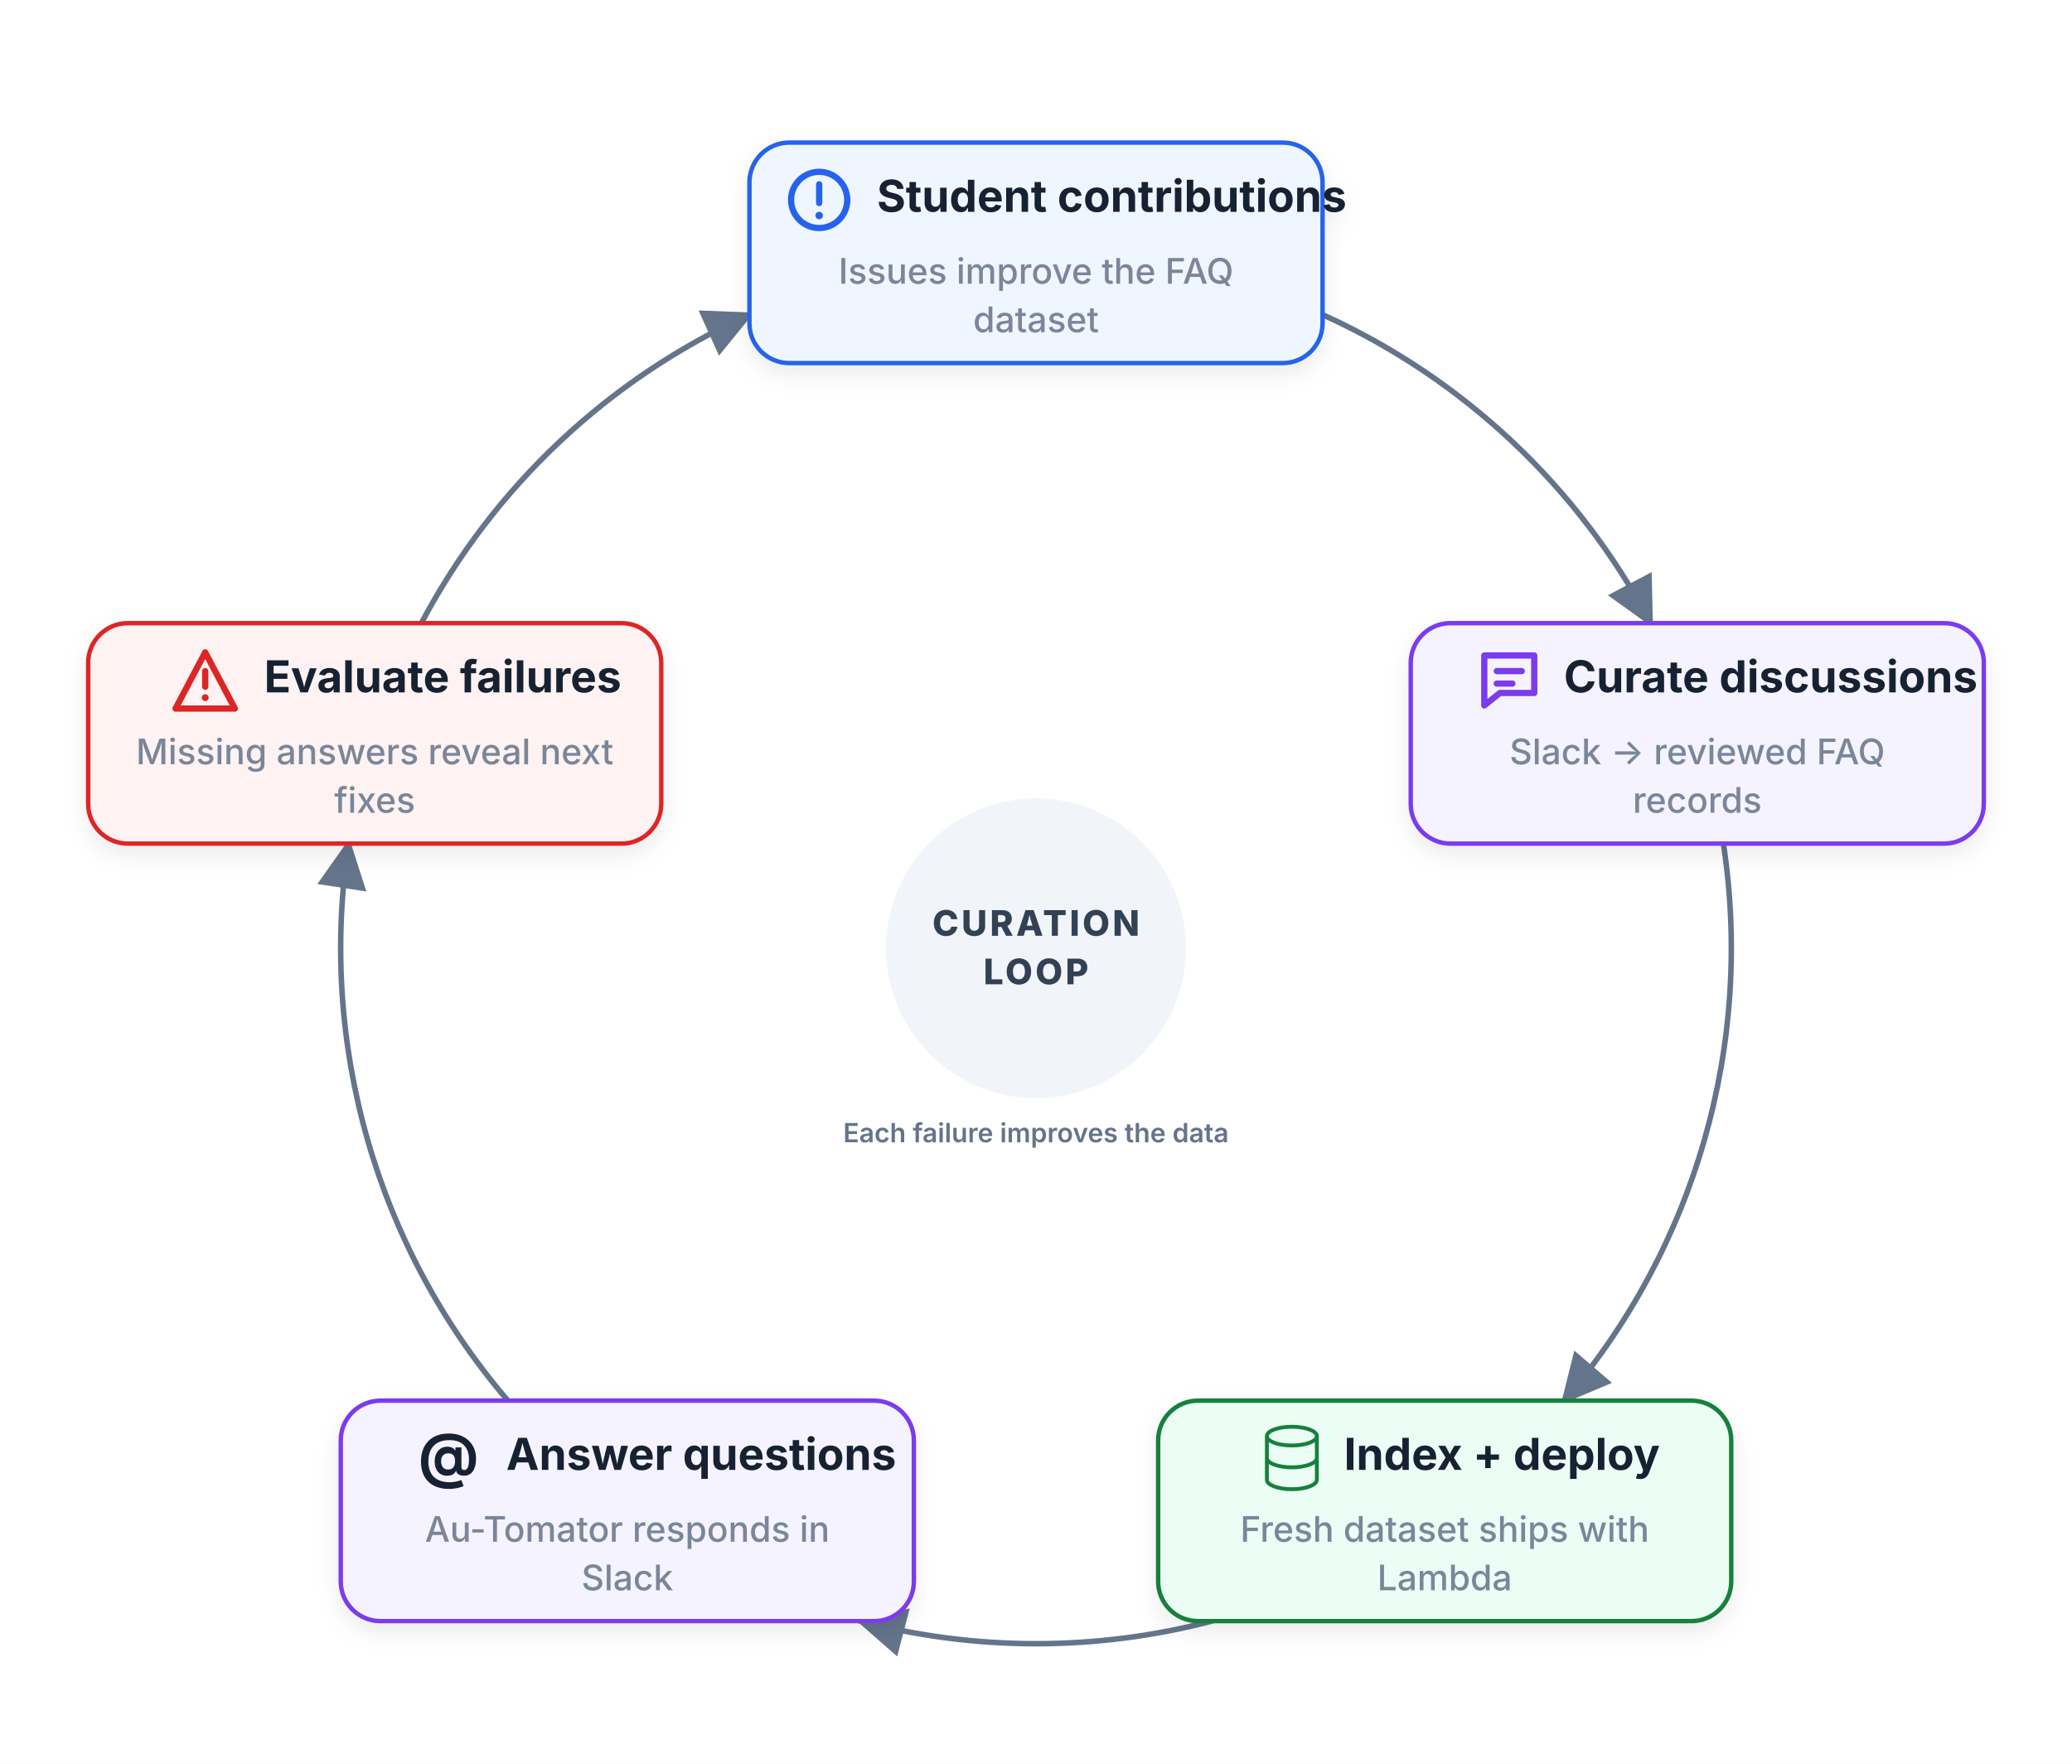
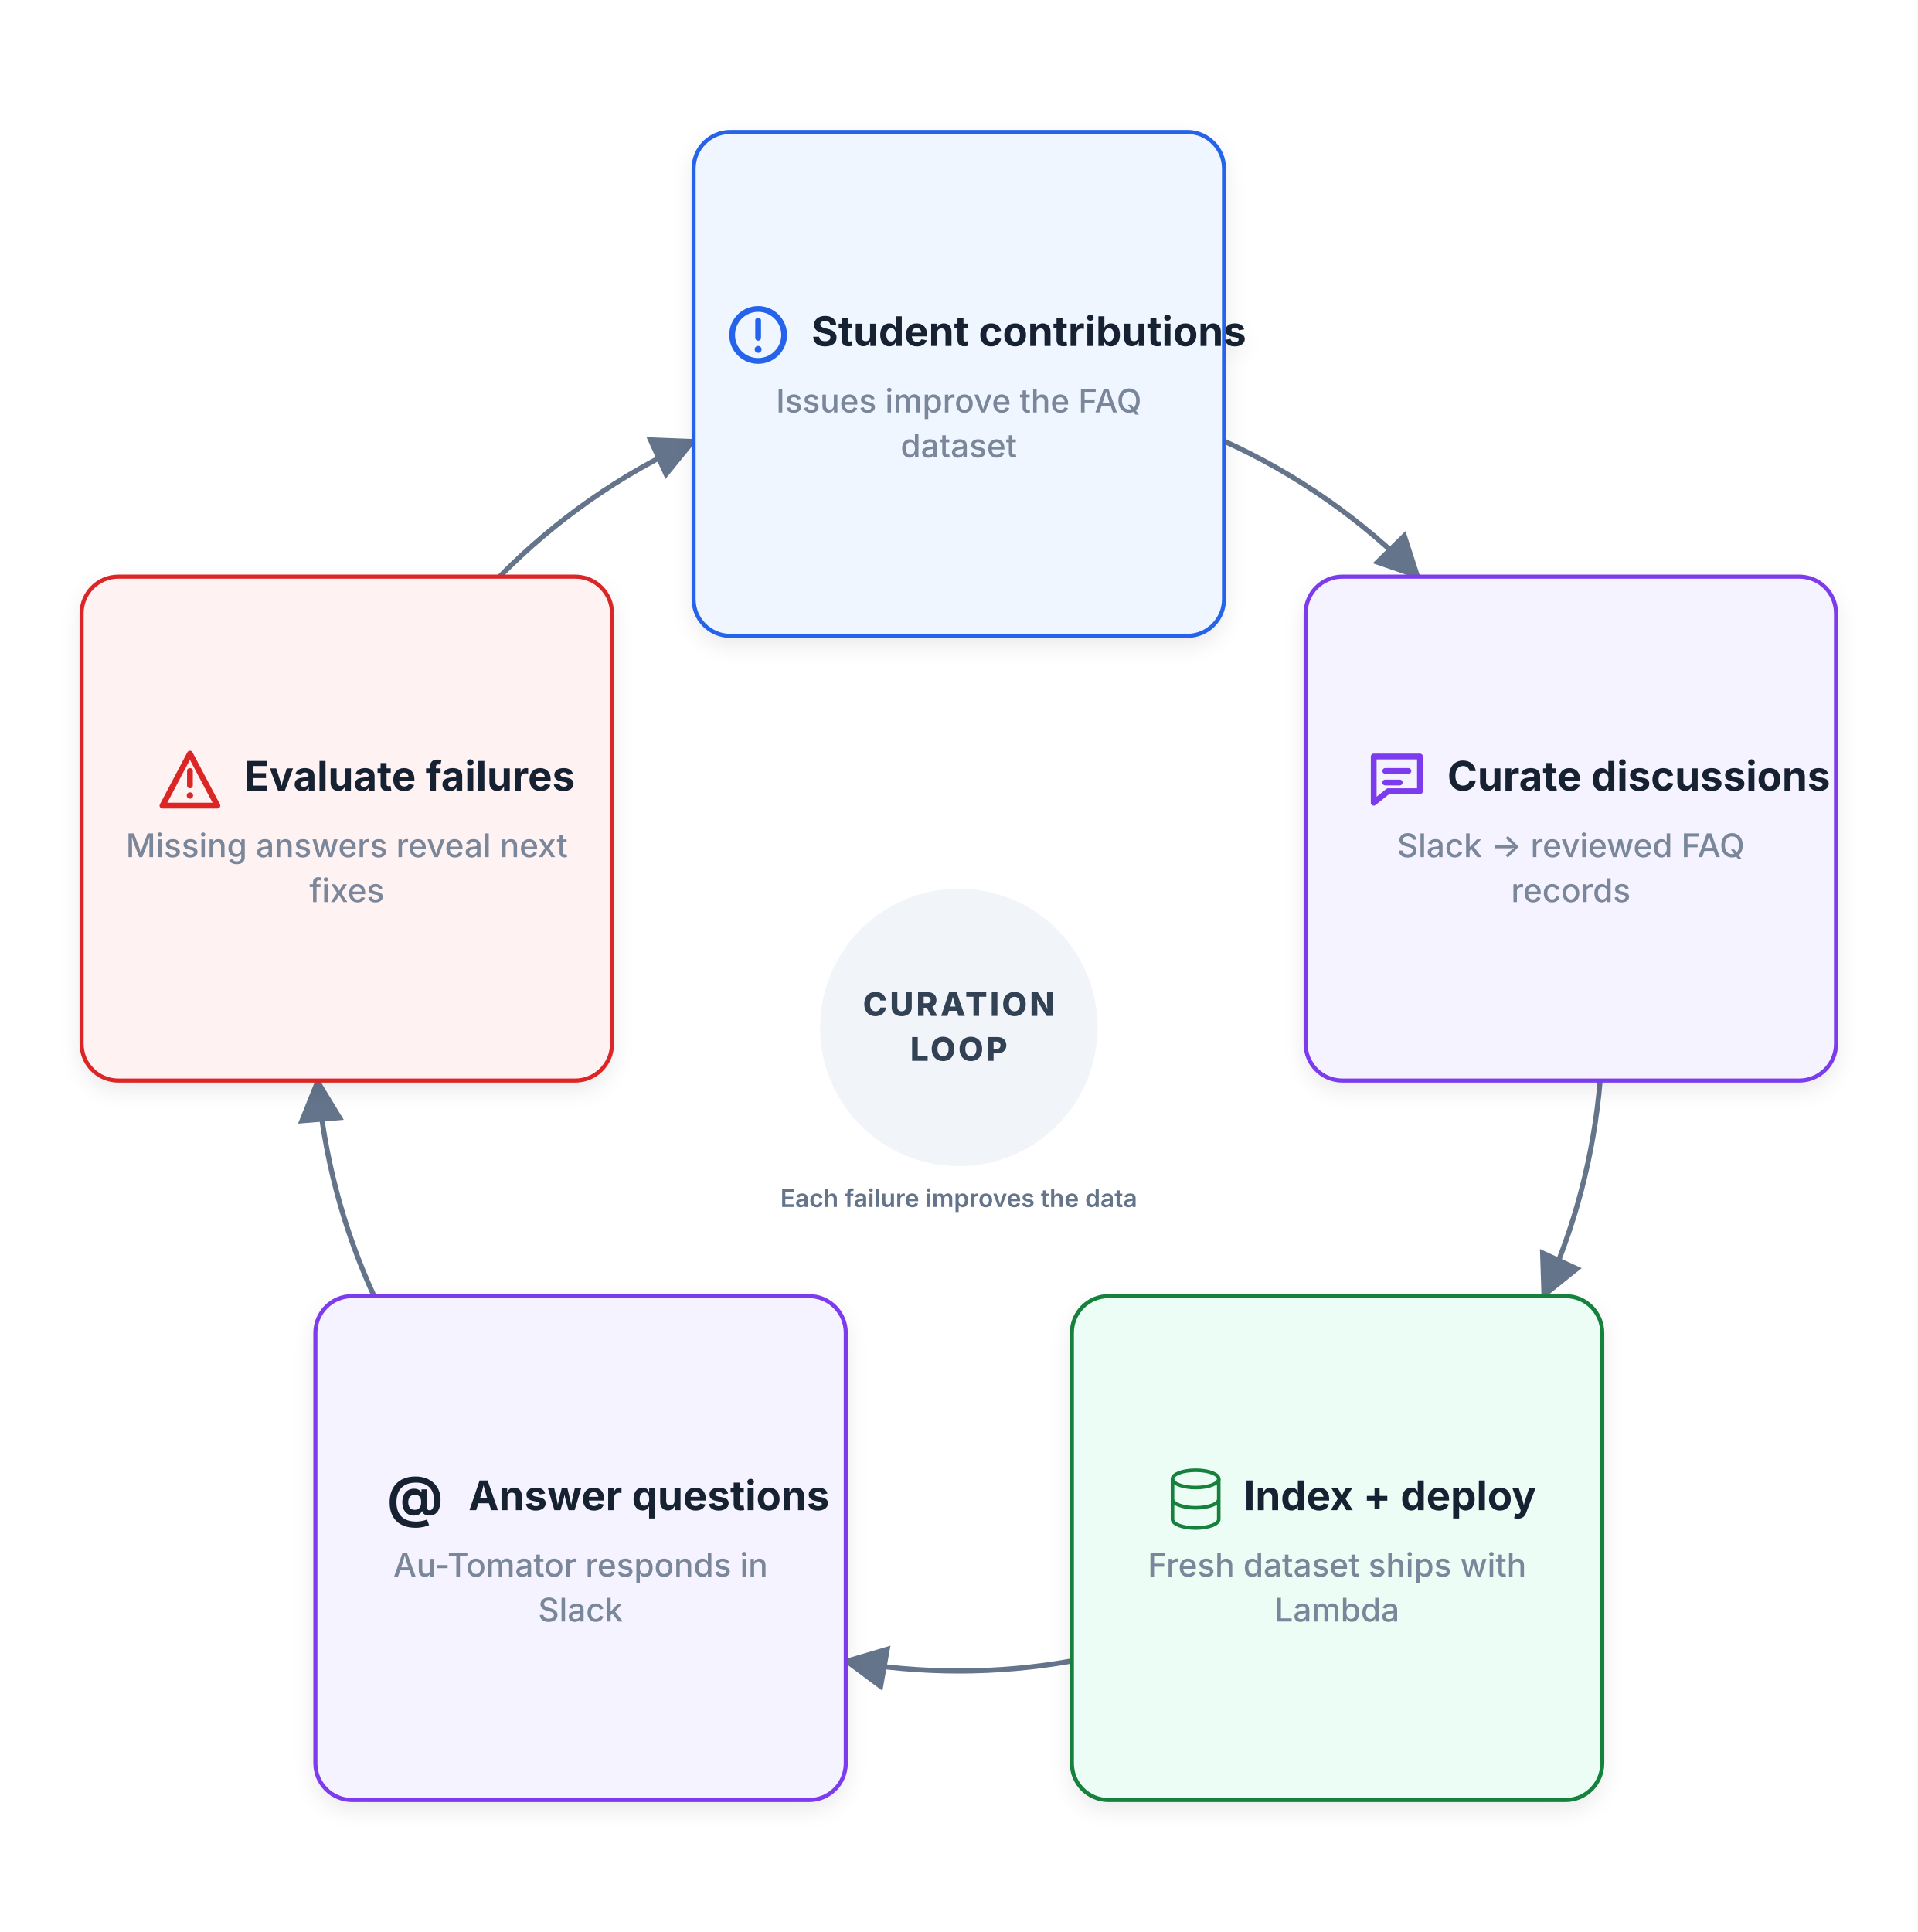
- <svg xmlns="http://www.w3.org/2000/svg" width="940" height="800" viewBox="0 0 940 800" role="img" aria-labelledby="title desc">
+ <svg xmlns="http://www.w3.org/2000/svg" width="940" height="947" viewBox="0 0 940 947" role="img" aria-labelledby="title desc">
  <defs>
    <filter id="shadow" x="-20%" y="-20%" width="140%" height="150%">
      <feDropShadow dx="0" dy="4" stdDeviation="5" flood-color="#0f172a" flood-opacity="0.08" />
    </filter>
    <marker id="arrow-purple" viewBox="0 0 10 10" refX="9" refY="5" markerWidth="9" markerHeight="9" orient="auto">
      <path d="M0 0 10 5 0 10Z" fill="#7c3aed" />
    </marker>
    <marker id="arrow-blue" viewBox="0 0 10 10" refX="9" refY="5" markerWidth="9" markerHeight="9" orient="auto">
      <path d="M0 0 10 5 0 10Z" fill="#2563eb" />
    </marker>
    <marker id="arrow-amber" viewBox="0 0 10 10" refX="9" refY="5" markerWidth="9" markerHeight="9" orient="auto">
      <path d="M0 0 10 5 0 10Z" fill="#c2410c" />
    </marker>
    <marker id="arrow-green" viewBox="0 0 10 10" refX="9" refY="5" markerWidth="9" markerHeight="9" orient="auto">
      <path d="M0 0 10 5 0 10Z" fill="#15803d" />
    </marker>
    <marker id="arrow-red" viewBox="0 0 10 10" refX="9" refY="5" markerWidth="9" markerHeight="9" orient="auto">
      <path d="M0 0 10 5 0 10Z" fill="#dc2626" />
    </marker>
    <marker id="arrow-gray" viewBox="0 0 10 10" refX="9" refY="5" markerWidth="9" markerHeight="9" orient="auto">
      <path d="M0 0 10 5 0 10Z" fill="#64748b" />
    </marker>
    <symbol id="icon-database" viewBox="0 0 24 24">
      <ellipse cx="12" cy="5" rx="8" ry="3" fill="none" stroke="currentColor" stroke-width="1.75" vector-effect="non-scaling-stroke" />
      <path d="M4 5v7c0 1.66 3.58 3 8 3s8-1.34 8-3V5M4 12v7c0 1.66 3.58 3 8 3s8-1.34 8-3v-7" fill="none" stroke="currentColor" stroke-width="1.75" vector-effect="non-scaling-stroke" />
    </symbol>
    <symbol id="icon-issue" viewBox="0 0 24 24">
      <circle cx="12" cy="12" r="9" fill="none" stroke="currentColor" stroke-width="2" />
      <path d="M12 7v6" stroke="currentColor" stroke-width="2" stroke-linecap="round" />
      <circle cx="12" cy="17" r="1.2" fill="currentColor" />
    </symbol>
    <symbol id="icon-message" viewBox="0 0 24 24">
      <path d="M4 4h16v12H9l-5 4Z" fill="none" stroke="currentColor" stroke-width="2" stroke-linecap="round" stroke-linejoin="round" />
      <path d="M8 9h8M8 13h5" fill="none" stroke="currentColor" stroke-width="2" stroke-linecap="round" />
    </symbol>
    <symbol id="icon-warning" viewBox="0 0 24 24">
      <path d="M12 3 2.5 21h19Z" fill="none" stroke="currentColor" stroke-width="2" stroke-linejoin="round" />
      <path d="M12 9v5" stroke="currentColor" stroke-width="2" stroke-linecap="round" />
      <circle cx="12" cy="17.5" r="1.1" fill="currentColor" />
    </symbol>
    <style>
      text { font-family: system-ui, -apple-system, BlinkMacSystemFont, "Segoe UI", sans-serif; fill: #172033; }
      .node rect { stroke-width: 2; }
      .node-title { font-size: 20px; font-weight: 750; text-anchor: middle; }
      .node-title.icon-copy { text-anchor: start; }
      .node-subtitle { font-size: 16px; font-weight: 500; fill: #7a8699; text-anchor: middle; }
      .eyebrow { font-size: 13px; font-weight: 750; letter-spacing: 1px; fill: #64748b; text-anchor: middle; }
      .mention-icon { font-size: 27px; font-weight: 750; text-anchor: middle; }
      .standalone-mention { font-size: 52px; font-weight: 750; text-anchor: middle; }
      .icon-node-title { font-size: 16px; font-weight: 750; text-anchor: middle; }
      .edge { fill: none; stroke-width: 2.5; stroke-linecap: round; stroke-linejoin: round; }
      .edge-label rect { stroke-width: 2; }
      .edge-label text { font-size: 14px; font-weight: 750; text-anchor: middle; dominant-baseline: central; }
      .divider { stroke: #cbd5e1; stroke-width: 2; stroke-dasharray: 6 8; stroke-linecap: round; }
      .center-annotation { fill: #f1f5f9; stroke: none; }
      .center-title { font-weight: 800; letter-spacing: 0.08em; fill: #334155; text-anchor: middle; }
      .center-detail { font-weight: 600; fill: #64748b; text-anchor: middle; }
    </style>
  </defs>
-   <rect width="940" height="800" fill="#ffffff" />
-   <path class="edge" d="M600 142.72A315.44 315.44 0 0 1 748.84 282.65" stroke="#64748b" marker-end="url(#arrow-gray)" />
-   <path class="edge" d="M781.85 382.65A315.44 315.44 0 0 1 709.58 635.32" stroke="#64748b" marker-end="url(#arrow-gray)" />
-   <path class="edge" d="M549.73 735.32A315.44 315.44 0 0 1 390.27 735.32" stroke="#64748b" marker-end="url(#arrow-gray)" />
-   <path class="edge" d="M230.42 635.32A315.44 315.44 0 0 1 158.15 382.65" stroke="#64748b" marker-end="url(#arrow-gray)" />
-   <path class="edge" d="M191.16 282.65A315.44 315.44 0 0 1 340 142.72" stroke="#64748b" marker-end="url(#arrow-gray)" />
-   <circle class="center-annotation" cx="470" cy="430.12" r="68" />
-   <text class="center-title" x="470" y="424.46" font-size="16">CURATION</text>
-   <text class="center-title" x="470" y="446.46" font-size="16">LOOP</text>
-   <text class="center-detail" x="470" y="518.12" font-size="12">Each failure improves the data</text>
+   <rect width="940" height="947" fill="#ffffff" />
+   <path class="edge" d="M600 216.22A315.44 315.44 0 0 1 695.1 282.65" stroke="#64748b" marker-end="url(#arrow-gray)" />
+   <path class="edge" d="M784.36 529.65A315.44 315.44 0 0 1 756.63 635.32" stroke="#64748b" marker-end="url(#arrow-gray)" />
+   <path class="edge" d="M525.41 814.16A315.44 315.44 0 0 1 414.59 814.16" stroke="#64748b" marker-end="url(#arrow-gray)" />
+   <path class="edge" d="M183.37 635.32A315.44 315.44 0 0 1 155.64 529.65" stroke="#64748b" marker-end="url(#arrow-gray)" />
+   <path class="edge" d="M244.9 282.65A315.44 315.44 0 0 1 340 216.22" stroke="#64748b" marker-end="url(#arrow-gray)" />
+   <circle class="center-annotation" cx="470" cy="503.62" r="68" />
+   <text class="center-title" x="470" y="497.96" font-size="16">CURATION</text>
+   <text class="center-title" x="470" y="519.96" font-size="16">LOOP</text>
+   <text class="center-detail" x="470" y="591.62" font-size="12">Each failure improves the data</text>
  <g class="node node-blue" transform="translate(340 64.68)" filter="url(#shadow)">
-     <rect width="260" height="100" rx="18" fill="#eff6ff" stroke="#2563eb" />
-     <use href="#icon-issue" x="14.63" y="9" width="34" height="34" color="#2563eb" />
-     <text class="node-title icon-copy" x="57.81" y="31.4" font-size="15">Student contributions</text>
-     <text class="node-subtitle" x="130" y="64" font-size="16">Issues improve the FAQ</text>
-     <text class="node-subtitle" x="130" y="86" font-size="16">dataset</text>
+     <rect width="260" height="247" rx="18" fill="#eff6ff" stroke="#2563eb" />
+     <use href="#icon-issue" x="14.63" y="82.5" width="34" height="34" color="#2563eb" />
+     <text class="node-title icon-copy" x="57.81" y="104.9" font-size="15">Student contributions</text>
+     <text class="node-subtitle" x="130" y="137.5" font-size="16">Issues improve the FAQ</text>
+     <text class="node-subtitle" x="130" y="159.5" font-size="16">dataset</text>
  </g>
  <g class="node node-purple" transform="translate(640 282.65)" filter="url(#shadow)">
-     <rect width="260" height="100" rx="18" fill="#f5f3ff" stroke="#7c3aed" />
-     <use href="#icon-message" x="27.71" y="9" width="34" height="34" color="#7c3aed" />
-     <text class="node-title icon-copy" x="69.46" y="31.4" font-size="15">Curate discussions</text>
-     <text class="node-subtitle" x="130" y="64" font-size="16">Slack → reviewed FAQ</text>
-     <text class="node-subtitle" x="130" y="86" font-size="16">records</text>
+     <rect width="260" height="247" rx="18" fill="#f5f3ff" stroke="#7c3aed" />
+     <use href="#icon-message" x="27.71" y="82.5" width="34" height="34" color="#7c3aed" />
+     <text class="node-title icon-copy" x="69.46" y="104.9" font-size="15">Curate discussions</text>
+     <text class="node-subtitle" x="130" y="137.5" font-size="16">Slack → reviewed FAQ</text>
+     <text class="node-subtitle" x="130" y="159.5" font-size="16">records</text>
  </g>
  <g class="node node-green" transform="translate(525.41 635.32)" filter="url(#shadow)">
-     <rect width="260" height="100" rx="18" fill="#ecfdf5" stroke="#15803d" />
-     <use href="#icon-database" x="43.67" y="9" width="34" height="34" color="#15803d" />
-     <text class="node-title icon-copy" x="84.3" y="31.4" font-size="15">Index + deploy</text>
-     <text class="node-subtitle" x="130" y="64" font-size="16">Fresh dataset ships with</text>
-     <text class="node-subtitle" x="130" y="86" font-size="16">Lambda</text>
+     <rect width="260" height="247" rx="18" fill="#ecfdf5" stroke="#15803d" />
+     <use href="#icon-database" x="43.67" y="82.5" width="34" height="34" color="#15803d" />
+     <text class="node-title icon-copy" x="84.3" y="104.9" font-size="15">Index + deploy</text>
+     <text class="node-subtitle" x="130" y="137.5" font-size="16">Fresh dataset ships with</text>
+     <text class="node-subtitle" x="130" y="159.5" font-size="16">Lambda</text>
  </g>
  <g class="node node-purple" transform="translate(154.59 635.32)" filter="url(#shadow)">
-     <rect width="260" height="100" rx="18" fill="#f5f3ff" stroke="#7c3aed" />
-     <text class="mention-icon" x="48.88" y="34.4" fill="#7c3aed">@</text>
-     <text class="node-title icon-copy" x="75.06" y="31.4" font-size="15">Answer questions</text>
-     <text class="node-subtitle" x="130" y="64" font-size="16">Au-Tomator responds in</text>
-     <text class="node-subtitle" x="130" y="86" font-size="16">Slack</text>
+     <rect width="260" height="247" rx="18" fill="#f5f3ff" stroke="#7c3aed" />
+     <text class="mention-icon" x="48.88" y="107.9" fill="#7c3aed">@</text>
+     <text class="node-title icon-copy" x="75.06" y="104.9" font-size="15">Answer questions</text>
+     <text class="node-subtitle" x="130" y="137.5" font-size="16">Au-Tomator responds in</text>
+     <text class="node-subtitle" x="130" y="159.5" font-size="16">Slack</text>
  </g>
  <g class="node node-red" transform="translate(40 282.65)" filter="url(#shadow)">
-     <rect width="260" height="100" rx="18" fill="#fef2f2" stroke="#dc2626" />
-     <use href="#icon-warning" x="36.1" y="9" width="34" height="34" color="#dc2626" />
-     <text class="node-title icon-copy" x="79.82" y="31.4" font-size="15">Evaluate failures</text>
-     <text class="node-subtitle" x="130" y="64" font-size="16">Missing answers reveal next</text>
-     <text class="node-subtitle" x="130" y="86" font-size="16">fixes</text>
+     <rect width="260" height="247" rx="18" fill="#fef2f2" stroke="#dc2626" />
+     <use href="#icon-warning" x="36.1" y="82.5" width="34" height="34" color="#dc2626" />
+     <text class="node-title icon-copy" x="79.82" y="104.9" font-size="15">Evaluate failures</text>
+     <text class="node-subtitle" x="130" y="137.5" font-size="16">Missing answers reveal next</text>
+     <text class="node-subtitle" x="130" y="159.5" font-size="16">fixes</text>
  </g>
</svg>
